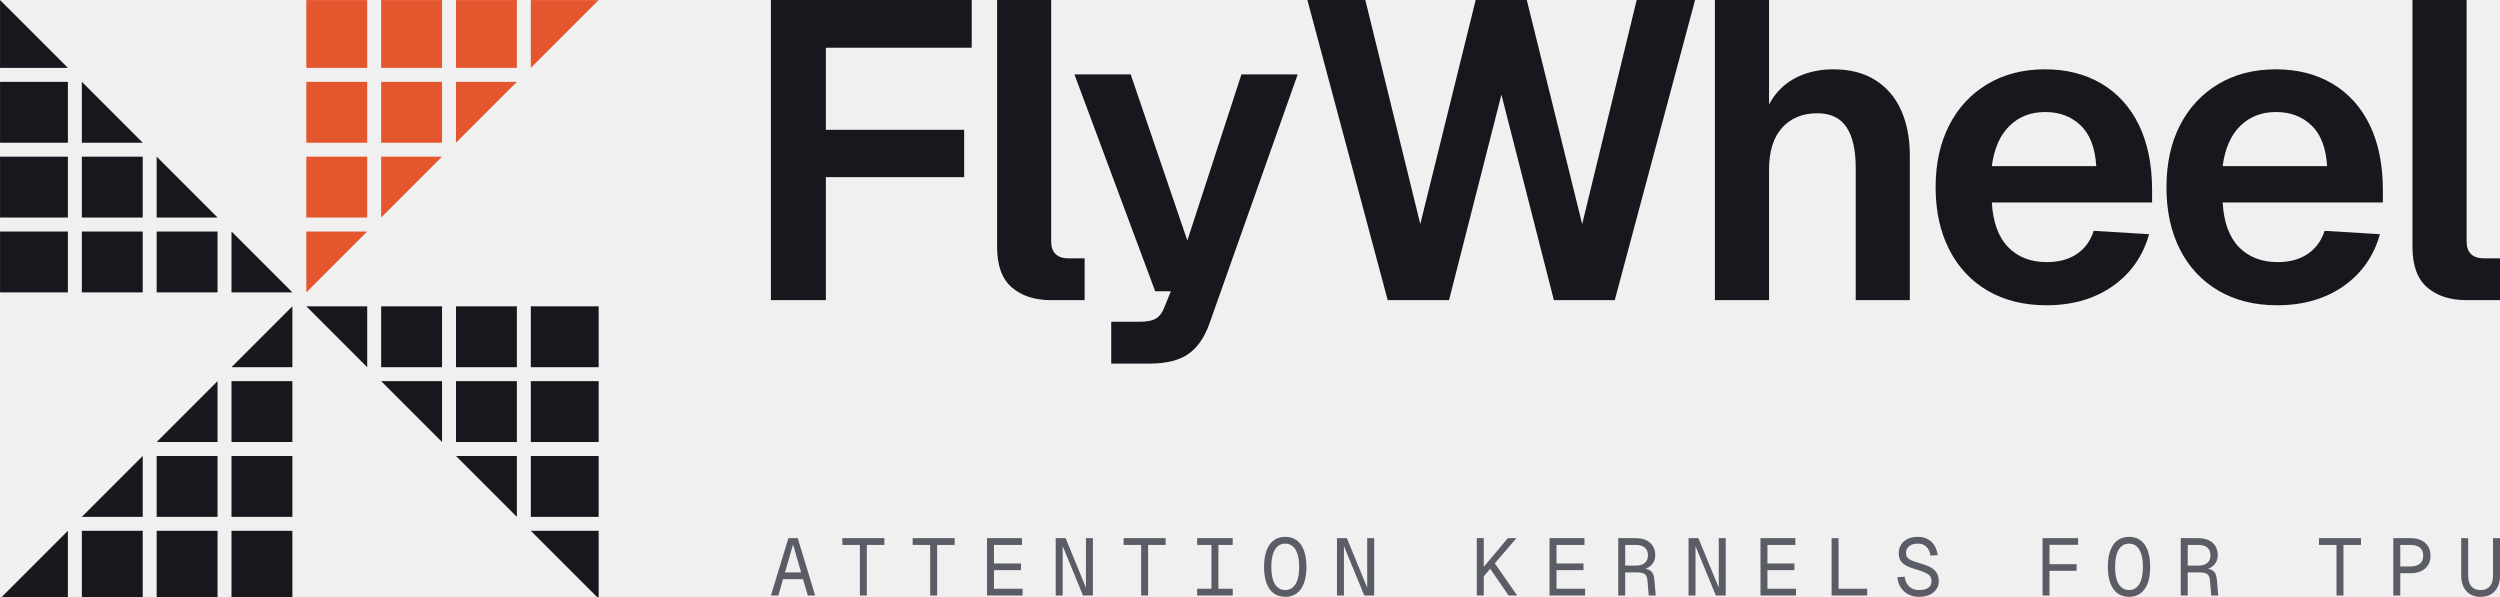
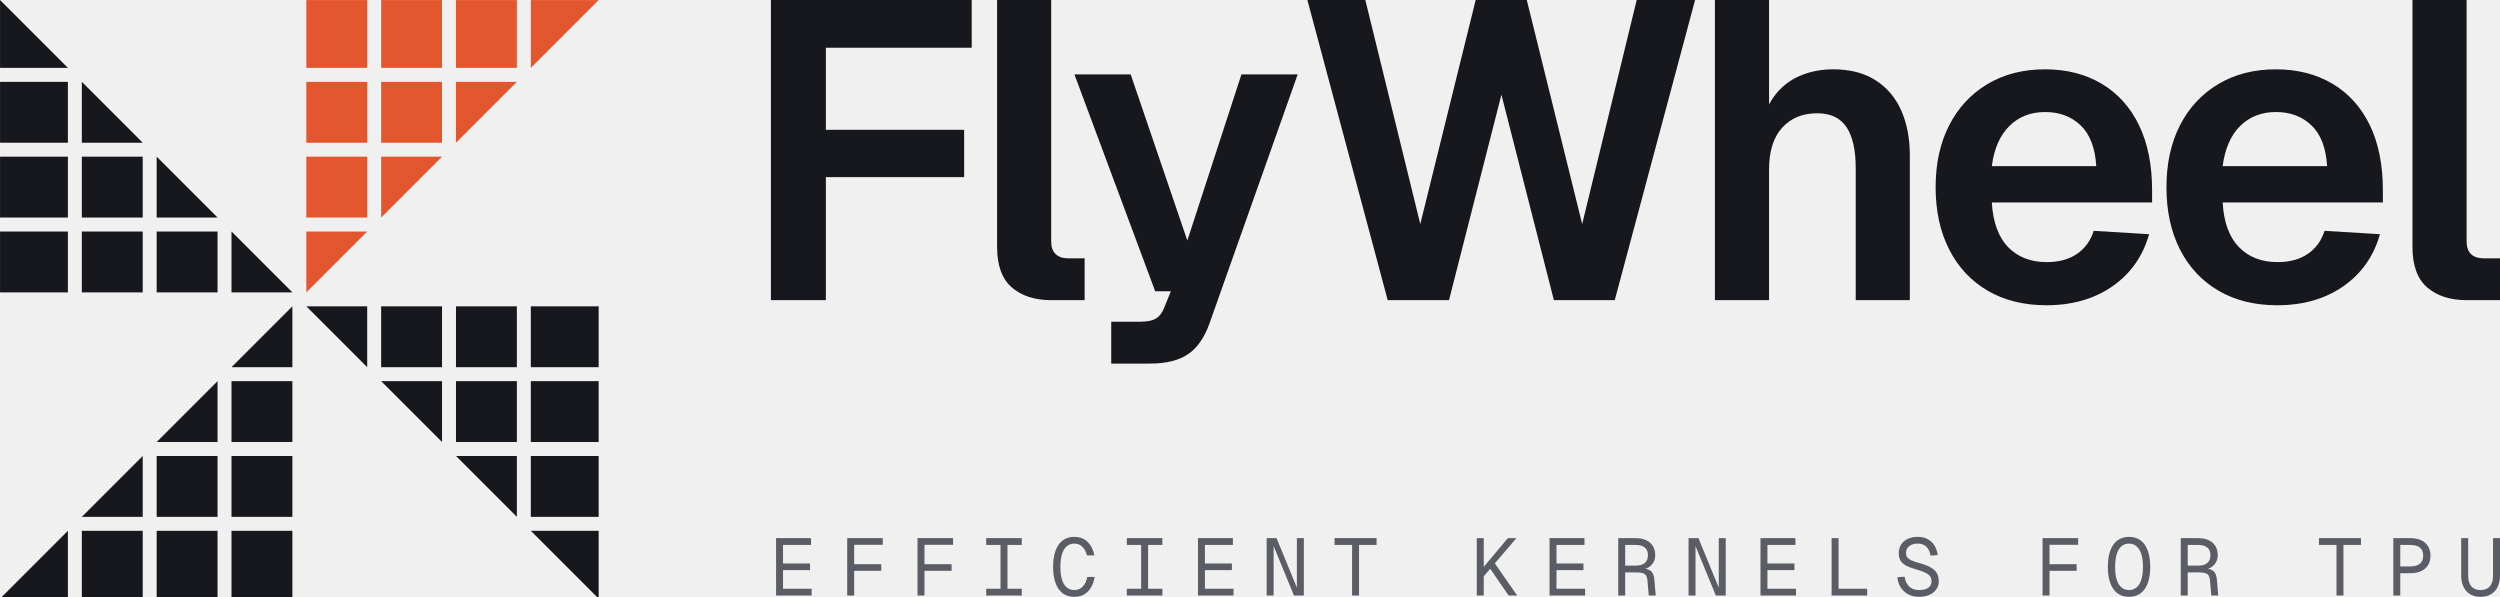
<svg xmlns="http://www.w3.org/2000/svg" viewBox="0 0 402.12 96" width="402.12" height="96">
  <defs>
    <mask id="tiles" maskUnits="userSpaceOnUse" x="0" y="0" width="100" height="100">
      <rect width="100" height="100" fill="#fff" />
      <path fill="#000" d="M13.5 0h2.2v100h-2.2zM0 13.5h100v2.2h-100zM25.3 0h2.2v100h-2.2zM0 25.3h100v2.2h-100zM37.1 0h2.2v100h-2.2zM0 37.1h100v2.2h-100zM48.9 0h2.2v100h-2.2zM0 48.9h100v2.2h-100zM60.7 0h2.2v100h-2.2zM0 60.7h100v2.2h-100zM72.5 0h2.2v100h-2.2zM0 72.5h100v2.2h-100zM84.3 0h2.2v100h-2.2zM0 84.3h100v2.2h-100z" />
    </mask>
  </defs>
  <g transform="translate(-2.85 -2.85) scale(1.02)">
    <g mask="url(#tiles)">
      <path fill="#16181D" d="M2.8 2.8L2.8 50L50 50zM97.2 97.2L97.2 50L50 50zM2.8 97.2L50 97.2L50 50z" />
      <path fill="#E4572E" d="M97.2 2.8L50 2.8L50 50z" />
    </g>
  </g>
  <path fill="#16181D" transform="translate(118.56 48.28)" d="M5.44 0V-48.28H37.74V-40.6H9.45L14.28 -45.56V-23.39L9.45 -27.4H36.52V-19.79H9.45L14.28 -23.8V0ZM50.52 0Q46.58 0 44.2 -2.04Q41.82 -4.08 41.82 -8.57V-48.28H50.52V-9.45Q50.52 -8.09 51.24 -7.41Q51.95 -6.73 53.24 -6.73H55.9V0ZM60.18 10.2V3.47H64.8Q66.57 3.47 67.42 2.92Q68.27 2.38 68.75 1.09L69.77 -1.43H67.25L54.26 -36.31H63.31L72.42 -9.59L81.12 -36.31H90.17L75.96 3.81Q74.73 7.21 72.52 8.7Q70.31 10.2 66.37 10.2ZM104.65 0 91.73 -48.28H101.05L109.89 -12.24L118.8 -48.28H127.02L135.93 -12.24L144.7 -48.28H154.09L141.17 0H131.38L122.94 -33.05L114.51 0ZM157.28 0V-48.28H165.99V-28.02H164.9Q165.44 -31.14 167.08 -33.15Q168.71 -35.16 171.09 -36.14Q173.47 -37.13 176.32 -37.13Q180.34 -37.13 183.09 -35.39Q185.84 -33.66 187.24 -30.53Q188.63 -27.4 188.63 -23.32V0H179.93V-21.22Q179.93 -25.64 178.43 -27.85Q176.94 -30.06 173.74 -30.06Q170.2 -30.06 168.1 -27.74Q165.99 -25.43 165.99 -21.01V0ZM210.6 0.82Q205.16 0.82 201.14 -1.53Q197.13 -3.88 194.96 -8.16Q192.78 -12.44 192.78 -18.16Q192.78 -23.87 194.96 -28.12Q197.13 -32.37 201.11 -34.75Q205.09 -37.13 210.39 -37.13Q215.56 -37.13 219.47 -34.82Q223.38 -32.5 225.49 -28.15Q227.6 -23.8 227.6 -17.68V-15.71H201.82Q202.1 -10.95 204.44 -8.53Q206.79 -6.12 210.66 -6.12Q213.59 -6.12 215.53 -7.45Q217.46 -8.77 218.21 -11.15L227.12 -10.61Q225.62 -5.3 221.24 -2.24Q216.85 0.82 210.6 0.82ZM201.82 -21.56H218.62Q218.35 -25.98 216.1 -28.12Q213.86 -30.26 210.39 -30.26Q206.92 -30.26 204.65 -28.02Q202.37 -25.77 201.82 -21.56ZM247.72 0.82Q242.28 0.82 238.27 -1.53Q234.26 -3.88 232.08 -8.16Q229.91 -12.44 229.91 -18.16Q229.91 -23.87 232.08 -28.12Q234.26 -32.37 238.24 -34.75Q242.22 -37.13 247.52 -37.13Q252.69 -37.13 256.6 -34.82Q260.51 -32.5 262.62 -28.15Q264.72 -23.8 264.72 -17.68V-15.71H238.95Q239.22 -10.95 241.57 -8.53Q243.92 -6.12 247.79 -6.12Q250.72 -6.12 252.65 -7.45Q254.59 -8.77 255.34 -11.15L264.25 -10.61Q262.75 -5.3 258.37 -2.24Q253.98 0.82 247.72 0.82ZM238.95 -21.56H255.75Q255.48 -25.98 253.23 -28.12Q250.99 -30.26 247.52 -30.26Q244.05 -30.26 241.77 -28.02Q239.5 -25.77 238.95 -21.56ZM278.19 0Q274.24 0 271.86 -2.04Q269.48 -4.08 269.48 -8.57V-48.28H278.19V-9.45Q278.19 -8.09 278.9 -7.41Q279.62 -6.73 280.91 -6.73H283.56V0Z" />
-   <path fill="#5A5D65" transform="translate(123.66 95.79)" d="M0.34 0 3.15 -9.23H4.65L7.46 0H6.27L3.9 -8.22L1.53 0ZM1.75 -2.63 2.15 -3.72H5.65L6.04 -2.63ZM14.65 0V-8.14H11.83V-9.23H18.59V-8.14H15.77V0ZM25.96 0V-8.14H23.14V-9.23H29.9V-8.14H27.08V0ZM35.1 0V-9.23H40.72V-8.14H36.22V-5.16H40.56V-4.09H36.22V-1.09H40.82V0ZM46.15 0V-9.23H47.74L51.21 -0.79L51.01 -0.75V-9.23H52.13V0H50.54L47.07 -8.44L47.27 -8.49V0ZM59.89 0V-8.14H57.07V-9.23H63.83V-8.14H61.01V0ZM68.9 0V-1.09H71.2V-8.14H68.9V-9.23H74.62V-8.14H72.32V-1.09H74.62V0ZM83.07 0.21Q81.98 0.21 81.22 -0.35Q80.46 -0.91 80.06 -1.99Q79.66 -3.07 79.66 -4.6Q79.66 -6.16 80.06 -7.24Q80.46 -8.32 81.22 -8.88Q81.98 -9.44 83.07 -9.44Q84.16 -9.44 84.92 -8.88Q85.68 -8.32 86.08 -7.24Q86.48 -6.16 86.48 -4.6Q86.48 -3.07 86.08 -1.99Q85.68 -0.91 84.92 -0.35Q84.16 0.21 83.07 0.21ZM83.07 -0.88Q83.78 -0.88 84.28 -1.31Q84.79 -1.73 85.05 -2.56Q85.31 -3.39 85.31 -4.6Q85.31 -5.81 85.05 -6.65Q84.79 -7.49 84.28 -7.92Q83.78 -8.35 83.07 -8.35Q82.35 -8.35 81.85 -7.92Q81.35 -7.49 81.09 -6.65Q80.83 -5.81 80.83 -4.6Q80.83 -3.39 81.09 -2.56Q81.35 -1.73 81.85 -1.31Q82.35 -0.88 83.07 -0.88ZM91.39 0V-9.23H92.98L96.45 -0.79L96.25 -0.75V-9.23H97.37V0H95.78L92.31 -8.44L92.51 -8.49V0ZM114.87 -2.94V-4.45L118.87 -9.23H120.25ZM113.88 0V-9.23H115V0ZM119 0 115.78 -4.68 116.56 -5.49 120.38 0ZM125.58 0V-9.23H131.2V-8.14H126.7V-5.16H131.04V-4.09H126.7V-1.09H131.3V0ZM136.63 0V-9.23H139.44Q140.89 -9.23 141.74 -8.5Q142.58 -7.76 142.58 -6.47Q142.58 -5.82 142.28 -5.32Q141.98 -4.82 141.52 -4.54Q141.05 -4.25 140.56 -4.21L140.5 -4.37Q141.43 -4.32 141.89 -3.93Q142.35 -3.54 142.43 -2.65L142.66 0H141.54L141.32 -2.51Q141.28 -2.94 141.12 -3.2Q140.96 -3.47 140.61 -3.59Q140.27 -3.72 139.67 -3.72H137.75V0ZM137.75 -4.81H139.44Q140.4 -4.81 140.91 -5.25Q141.41 -5.68 141.41 -6.47Q141.41 -7.28 140.91 -7.71Q140.4 -8.14 139.44 -8.14H137.75ZM147.94 0V-9.23H149.52L153 -0.79L152.8 -0.75V-9.23H153.92V0H152.33L148.86 -8.44L149.06 -8.49V0ZM159.51 0V-9.23H165.12V-8.14H160.63V-5.16H164.97V-4.09H160.63V-1.09H165.23V0ZM170.95 0V-9.23H172.07V-0.52L171.51 -1.09H176.67V0ZM185 0.21Q184.03 0.21 183.27 -0.2Q182.52 -0.6 182.06 -1.31Q181.61 -2.02 181.53 -2.95L182.7 -3.03Q182.79 -2.34 183.1 -1.86Q183.4 -1.38 183.89 -1.13Q184.38 -0.88 185.03 -0.88Q185.68 -0.88 186.12 -1.05Q186.56 -1.21 186.79 -1.53Q187.02 -1.85 187.02 -2.3Q187.02 -2.74 186.82 -3.06Q186.61 -3.38 186.06 -3.66Q185.51 -3.94 184.43 -4.24Q183.47 -4.51 182.88 -4.84Q182.28 -5.17 182.02 -5.65Q181.75 -6.12 181.75 -6.81Q181.75 -7.59 182.12 -8.18Q182.49 -8.78 183.18 -9.11Q183.87 -9.44 184.82 -9.44Q185.77 -9.44 186.44 -9.05Q187.12 -8.67 187.52 -8.01Q187.91 -7.34 188.02 -6.5L186.85 -6.42Q186.77 -6.98 186.52 -7.42Q186.28 -7.85 185.85 -8.1Q185.42 -8.35 184.79 -8.35Q183.94 -8.35 183.43 -7.94Q182.92 -7.53 182.92 -6.86Q182.92 -6.43 183.11 -6.16Q183.3 -5.88 183.78 -5.66Q184.26 -5.45 185.13 -5.2Q186.26 -4.89 186.93 -4.5Q187.6 -4.11 187.89 -3.57Q188.19 -3.04 188.19 -2.27Q188.19 -1.55 187.78 -0.98Q187.38 -0.42 186.67 -0.1Q185.95 0.21 185 0.21ZM204.88 0V-9.23H210.6V-8.16H205.48L206 -8.7V-5.04H210.36V-3.98H206V0ZM218.79 0.21Q217.7 0.21 216.94 -0.35Q216.18 -0.91 215.78 -1.99Q215.38 -3.07 215.38 -4.6Q215.38 -6.16 215.78 -7.24Q216.18 -8.32 216.94 -8.88Q217.7 -9.44 218.79 -9.44Q219.88 -9.44 220.64 -8.88Q221.4 -8.32 221.8 -7.24Q222.19 -6.16 222.19 -4.6Q222.19 -3.07 221.8 -1.99Q221.4 -0.91 220.64 -0.35Q219.88 0.21 218.79 0.21ZM218.79 -0.88Q219.5 -0.88 220 -1.31Q220.5 -1.73 220.76 -2.56Q221.02 -3.39 221.02 -4.6Q221.02 -5.81 220.76 -6.65Q220.5 -7.49 220 -7.92Q219.5 -8.35 218.79 -8.35Q218.07 -8.35 217.57 -7.92Q217.07 -7.49 216.81 -6.65Q216.55 -5.81 216.55 -4.6Q216.55 -3.39 216.81 -2.56Q217.07 -1.73 217.57 -1.31Q218.07 -0.88 218.79 -0.88ZM227.11 0V-9.23H229.92Q231.37 -9.23 232.22 -8.5Q233.06 -7.76 233.06 -6.47Q233.06 -5.82 232.76 -5.32Q232.46 -4.82 232 -4.54Q231.53 -4.25 231.03 -4.21L230.98 -4.37Q231.91 -4.32 232.37 -3.93Q232.83 -3.54 232.91 -2.65L233.14 0H232.02L231.8 -2.51Q231.76 -2.94 231.6 -3.2Q231.44 -3.47 231.09 -3.59Q230.75 -3.72 230.15 -3.72H228.23V0ZM228.23 -4.81H229.92Q230.88 -4.81 231.39 -5.25Q231.89 -5.68 231.89 -6.47Q231.89 -7.28 231.39 -7.71Q230.88 -8.14 229.92 -8.14H228.23ZM252.16 0V-8.14H249.34V-9.23H256.1V-8.14H253.28V0ZM261.3 0V-9.23H264.11Q265.07 -9.23 265.78 -8.89Q266.5 -8.55 266.89 -7.92Q267.28 -7.29 267.28 -6.41Q267.28 -5.52 266.89 -4.89Q266.5 -4.26 265.78 -3.93Q265.07 -3.59 264.11 -3.59H262.42V0ZM262.42 -4.68H263.98Q265.07 -4.68 265.59 -5.13Q266.11 -5.58 266.11 -6.41Q266.11 -7.25 265.59 -7.7Q265.07 -8.14 263.98 -8.14H262.42ZM275.34 0.21Q273.88 0.21 273.05 -0.71Q272.22 -1.64 272.22 -3.22V-9.23H273.34V-3.22Q273.34 -2.08 273.85 -1.48Q274.36 -0.88 275.34 -0.88Q276.31 -0.88 276.83 -1.48Q277.34 -2.08 277.34 -3.22V-9.23H278.46V-3.22Q278.46 -1.64 277.63 -0.71Q276.79 0.21 275.34 0.21Z" />
+   <path fill="#5A5D65" transform="translate(123.66 95.79)" d="M1.17 0V-9.23H6.79V-8.14H2.29V-5.16H6.63V-4.09H2.29V-1.09H6.89V0ZM12.61 0V-9.23H18.33V-8.16H13.21L13.73 -8.7V-5.04H18.09V-3.98H13.73V0ZM23.92 0V-9.23H29.64V-8.16H24.52L25.04 -8.7V-5.04H29.4V-3.98H25.04V0ZM34.97 0V-1.09H37.27V-8.14H34.97V-9.23H40.69V-8.14H38.39V-1.09H40.69V0ZM52.42 -2.99Q52.32 -2.45 52.15 -1.99Q51.75 -0.91 50.99 -0.35Q50.23 0.21 49.14 0.21Q48.05 0.21 47.29 -0.35Q46.53 -0.91 46.13 -1.99Q45.73 -3.07 45.73 -4.6Q45.73 -6.16 46.13 -7.24Q46.53 -8.32 47.29 -8.88Q48.05 -9.44 49.14 -9.44Q50.23 -9.44 50.99 -8.88Q51.75 -8.32 52.15 -7.24Q52.28 -6.88 52.37 -6.46L51.17 -6.46Q51.15 -6.56 51.12 -6.65Q50.86 -7.49 50.35 -7.92Q49.85 -8.35 49.14 -8.35Q48.42 -8.35 47.92 -7.92Q47.42 -7.49 47.16 -6.65Q46.9 -5.81 46.9 -4.6Q46.9 -3.39 47.16 -2.56Q47.42 -1.73 47.92 -1.31Q48.42 -0.88 49.14 -0.88Q49.85 -0.88 50.35 -1.31Q50.86 -1.73 51.12 -2.56Q51.18 -2.76 51.23 -2.99ZM57.59 0V-1.09H59.89V-8.14H57.59V-9.23H63.31V-8.14H61.01V-1.09H63.31V0ZM69.03 0V-9.23H74.65V-8.14H70.15V-5.16H74.49V-4.09H70.15V-1.09H74.75V0ZM80.08 0V-9.23H81.67L85.14 -0.79L84.94 -0.75V-9.23H86.06V0H84.47L81 -8.44L81.2 -8.49V0ZM93.82 0V-8.14H91V-9.23H97.76V-8.14H94.94V0ZM114.87 -2.94V-4.45L118.87 -9.23H120.25ZM113.88 0V-9.23H115V0ZM119 0L115.78 -4.68L116.56 -5.49L120.38 0ZM125.58 0V-9.23H131.2V-8.14H126.7V-5.16H131.04V-4.09H126.7V-1.09H131.3V0ZM136.63 0V-9.23H139.44Q140.89 -9.23 141.74 -8.5Q142.58 -7.76 142.58 -6.47Q142.58 -5.82 142.28 -5.32Q141.98 -4.82 141.52 -4.54Q141.05 -4.25 140.56 -4.21L140.5 -4.37Q141.43 -4.32 141.89 -3.93Q142.35 -3.54 142.43 -2.65L142.66 0H141.54L141.32 -2.51Q141.28 -2.94 141.12 -3.2Q140.96 -3.47 140.61 -3.59Q140.27 -3.72 139.67 -3.72H137.75V0ZM137.75 -4.81H139.44Q140.4 -4.81 140.91 -5.25Q141.41 -5.68 141.41 -6.47Q141.41 -7.28 140.91 -7.71Q140.4 -8.14 139.44 -8.14H137.75ZM147.94 0V-9.23H149.53L153 -0.79L152.8 -0.75V-9.23H153.92V0H152.33L148.86 -8.44L149.06 -8.49V0ZM159.51 0V-9.23H165.13V-8.14H160.63V-5.16H164.97V-4.09H160.63V-1.09H165.23V0ZM170.95 0V-9.23H172.07V-0.52L171.51 -1.09H176.67V0ZM185 0.21Q184.03 0.21 183.27 -0.2Q182.52 -0.6 182.06 -1.31Q181.61 -2.02 181.53 -2.95L182.7 -3.03Q182.79 -2.34 183.1 -1.86Q183.4 -1.38 183.89 -1.13Q184.38 -0.88 185.03 -0.88Q185.68 -0.88 186.12 -1.05Q186.56 -1.21 186.79 -1.53Q187.02 -1.85 187.02 -2.3Q187.02 -2.74 186.82 -3.06Q186.61 -3.38 186.06 -3.66Q185.51 -3.94 184.43 -4.24Q183.47 -4.51 182.88 -4.84Q182.28 -5.17 182.02 -5.65Q181.75 -6.12 181.75 -6.81Q181.75 -7.59 182.12 -8.18Q182.49 -8.78 183.18 -9.11Q183.87 -9.44 184.82 -9.44Q185.77 -9.44 186.44 -9.05Q187.12 -8.67 187.52 -8.01Q187.91 -7.34 188.02 -6.5L186.85 -6.42Q186.77 -6.98 186.52 -7.42Q186.28 -7.85 185.85 -8.1Q185.42 -8.35 184.79 -8.35Q183.94 -8.35 183.43 -7.94Q182.92 -7.53 182.92 -6.86Q182.92 -6.43 183.11 -6.16Q183.3 -5.88 183.78 -5.66Q184.26 -5.45 185.13 -5.2Q186.26 -4.89 186.93 -4.5Q187.6 -4.11 187.89 -3.57Q188.19 -3.04 188.19 -2.27Q188.19 -1.55 187.78 -0.98Q187.38 -0.42 186.67 -0.1Q185.95 0.21 185 0.21ZM204.88 0V-9.23H210.6V-8.16H205.48L206 -8.7V-5.04H210.36V-3.98H206V0ZM218.79 0.21Q217.7 0.21 216.94 -0.35Q216.18 -0.91 215.78 -1.99Q215.38 -3.07 215.38 -4.6Q215.38 -6.16 215.78 -7.24Q216.18 -8.32 216.94 -8.88Q217.7 -9.44 218.79 -9.44Q219.88 -9.44 220.64 -8.88Q221.4 -8.32 221.8 -7.24Q222.2 -6.16 222.2 -4.6Q222.2 -3.07 221.8 -1.99Q221.4 -0.91 220.64 -0.35Q219.88 0.21 218.79 0.21ZM218.79 -0.88Q219.5 -0.88 220 -1.31Q220.51 -1.73 220.77 -2.56Q221.03 -3.39 221.03 -4.6Q221.03 -5.81 220.77 -6.65Q220.51 -7.49 220 -7.92Q219.5 -8.35 218.79 -8.35Q218.07 -8.35 217.57 -7.92Q217.07 -7.49 216.81 -6.65Q216.55 -5.81 216.55 -4.6Q216.55 -3.39 216.81 -2.56Q217.07 -1.73 217.57 -1.31Q218.07 -0.88 218.79 -0.88ZM227.11 0V-9.23H229.92Q231.37 -9.23 232.22 -8.5Q233.06 -7.76 233.06 -6.47Q233.06 -5.82 232.76 -5.32Q232.46 -4.82 232 -4.54Q231.53 -4.25 231.04 -4.21L230.98 -4.37Q231.91 -4.32 232.37 -3.93Q232.83 -3.54 232.91 -2.65L233.14 0H232.02L231.8 -2.51Q231.76 -2.94 231.6 -3.2Q231.44 -3.47 231.09 -3.59Q230.75 -3.72 230.15 -3.72H228.23V0ZM228.23 -4.81H229.92Q230.88 -4.81 231.39 -5.25Q231.89 -5.68 231.89 -6.47Q231.89 -7.28 231.39 -7.71Q230.88 -8.14 229.92 -8.14H228.23ZM252.16 0V-8.14H249.34V-9.23H256.1V-8.14H253.28V0ZM261.3 0V-9.23H264.11Q265.07 -9.23 265.78 -8.89Q266.5 -8.55 266.89 -7.92Q267.28 -7.29 267.28 -6.41Q267.28 -5.52 266.89 -4.89Q266.5 -4.26 265.78 -3.93Q265.07 -3.59 264.11 -3.59H262.42V0ZM262.42 -4.68H263.98Q265.07 -4.68 265.59 -5.13Q266.11 -5.58 266.11 -6.41Q266.11 -7.25 265.59 -7.7Q265.07 -8.14 263.98 -8.14H262.42ZM275.34 0.21Q273.88 0.21 273.05 -0.71Q272.22 -1.64 272.22 -3.22V-9.23H273.34V-3.22Q273.34 -2.08 273.85 -1.48Q274.36 -0.88 275.34 -0.88Q276.31 -0.88 276.83 -1.48Q277.34 -2.08 277.34 -3.22V-9.23H278.46V-3.22Q278.46 -1.64 277.63 -0.71Q276.79 0.21 275.34 0.21Z" />
</svg>
